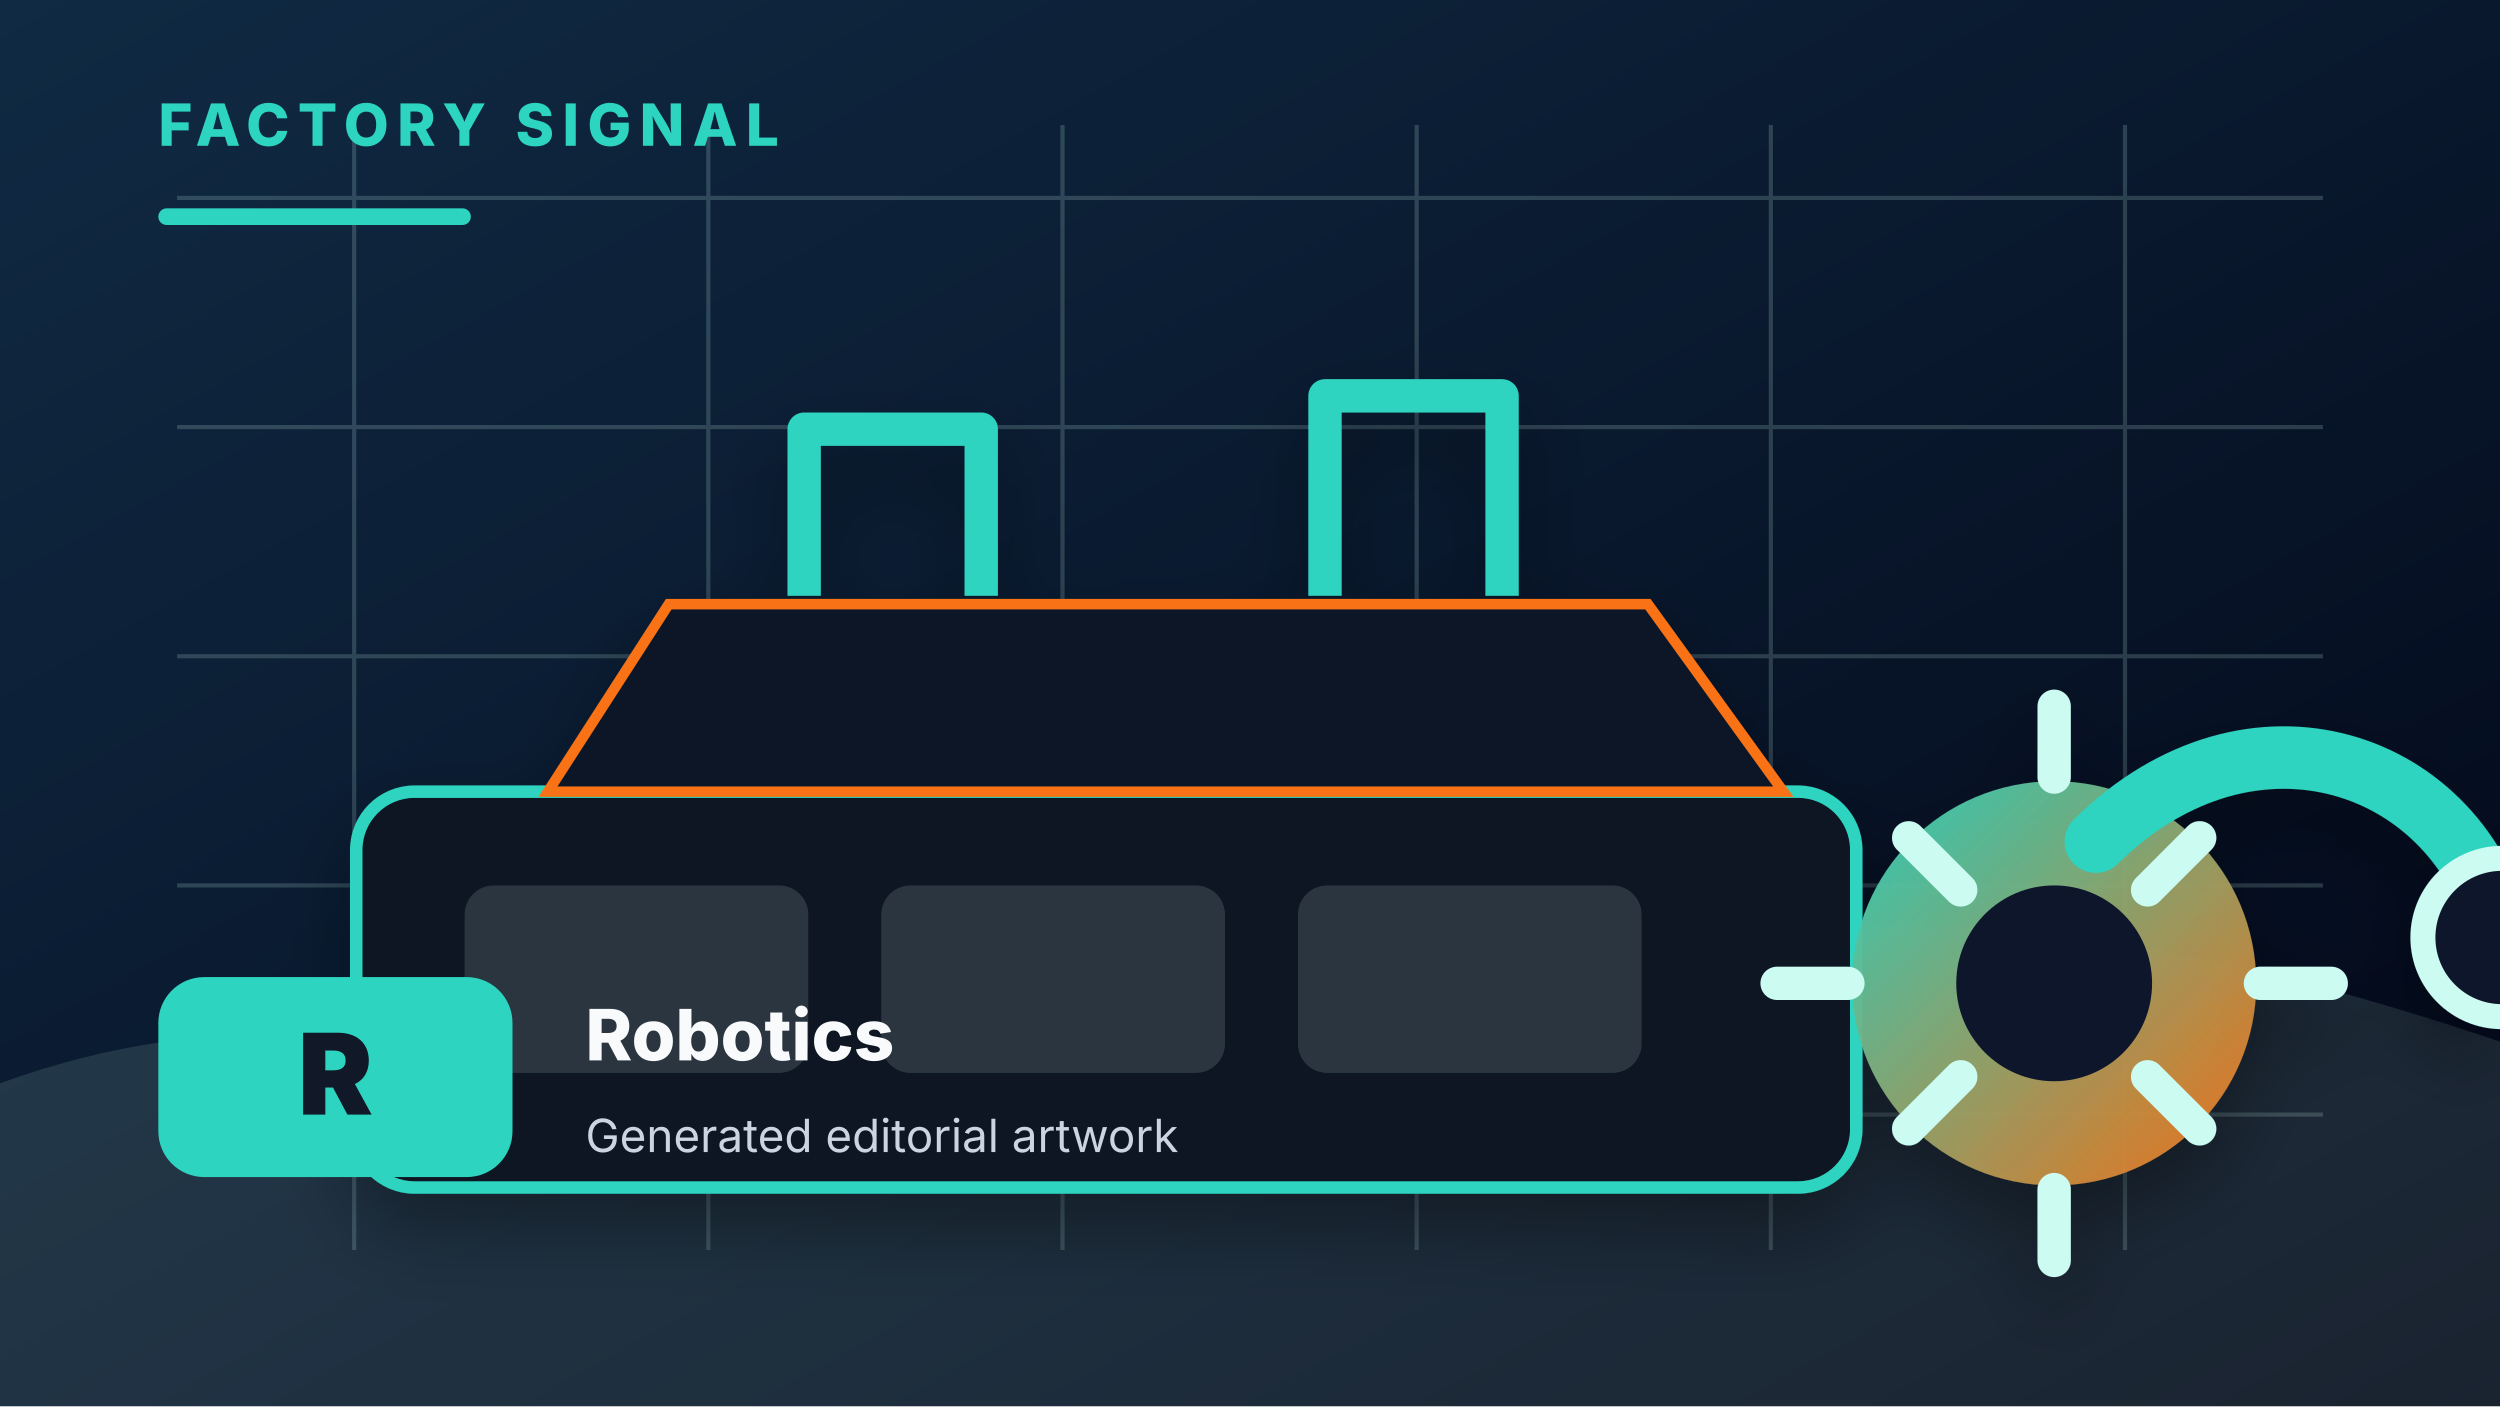
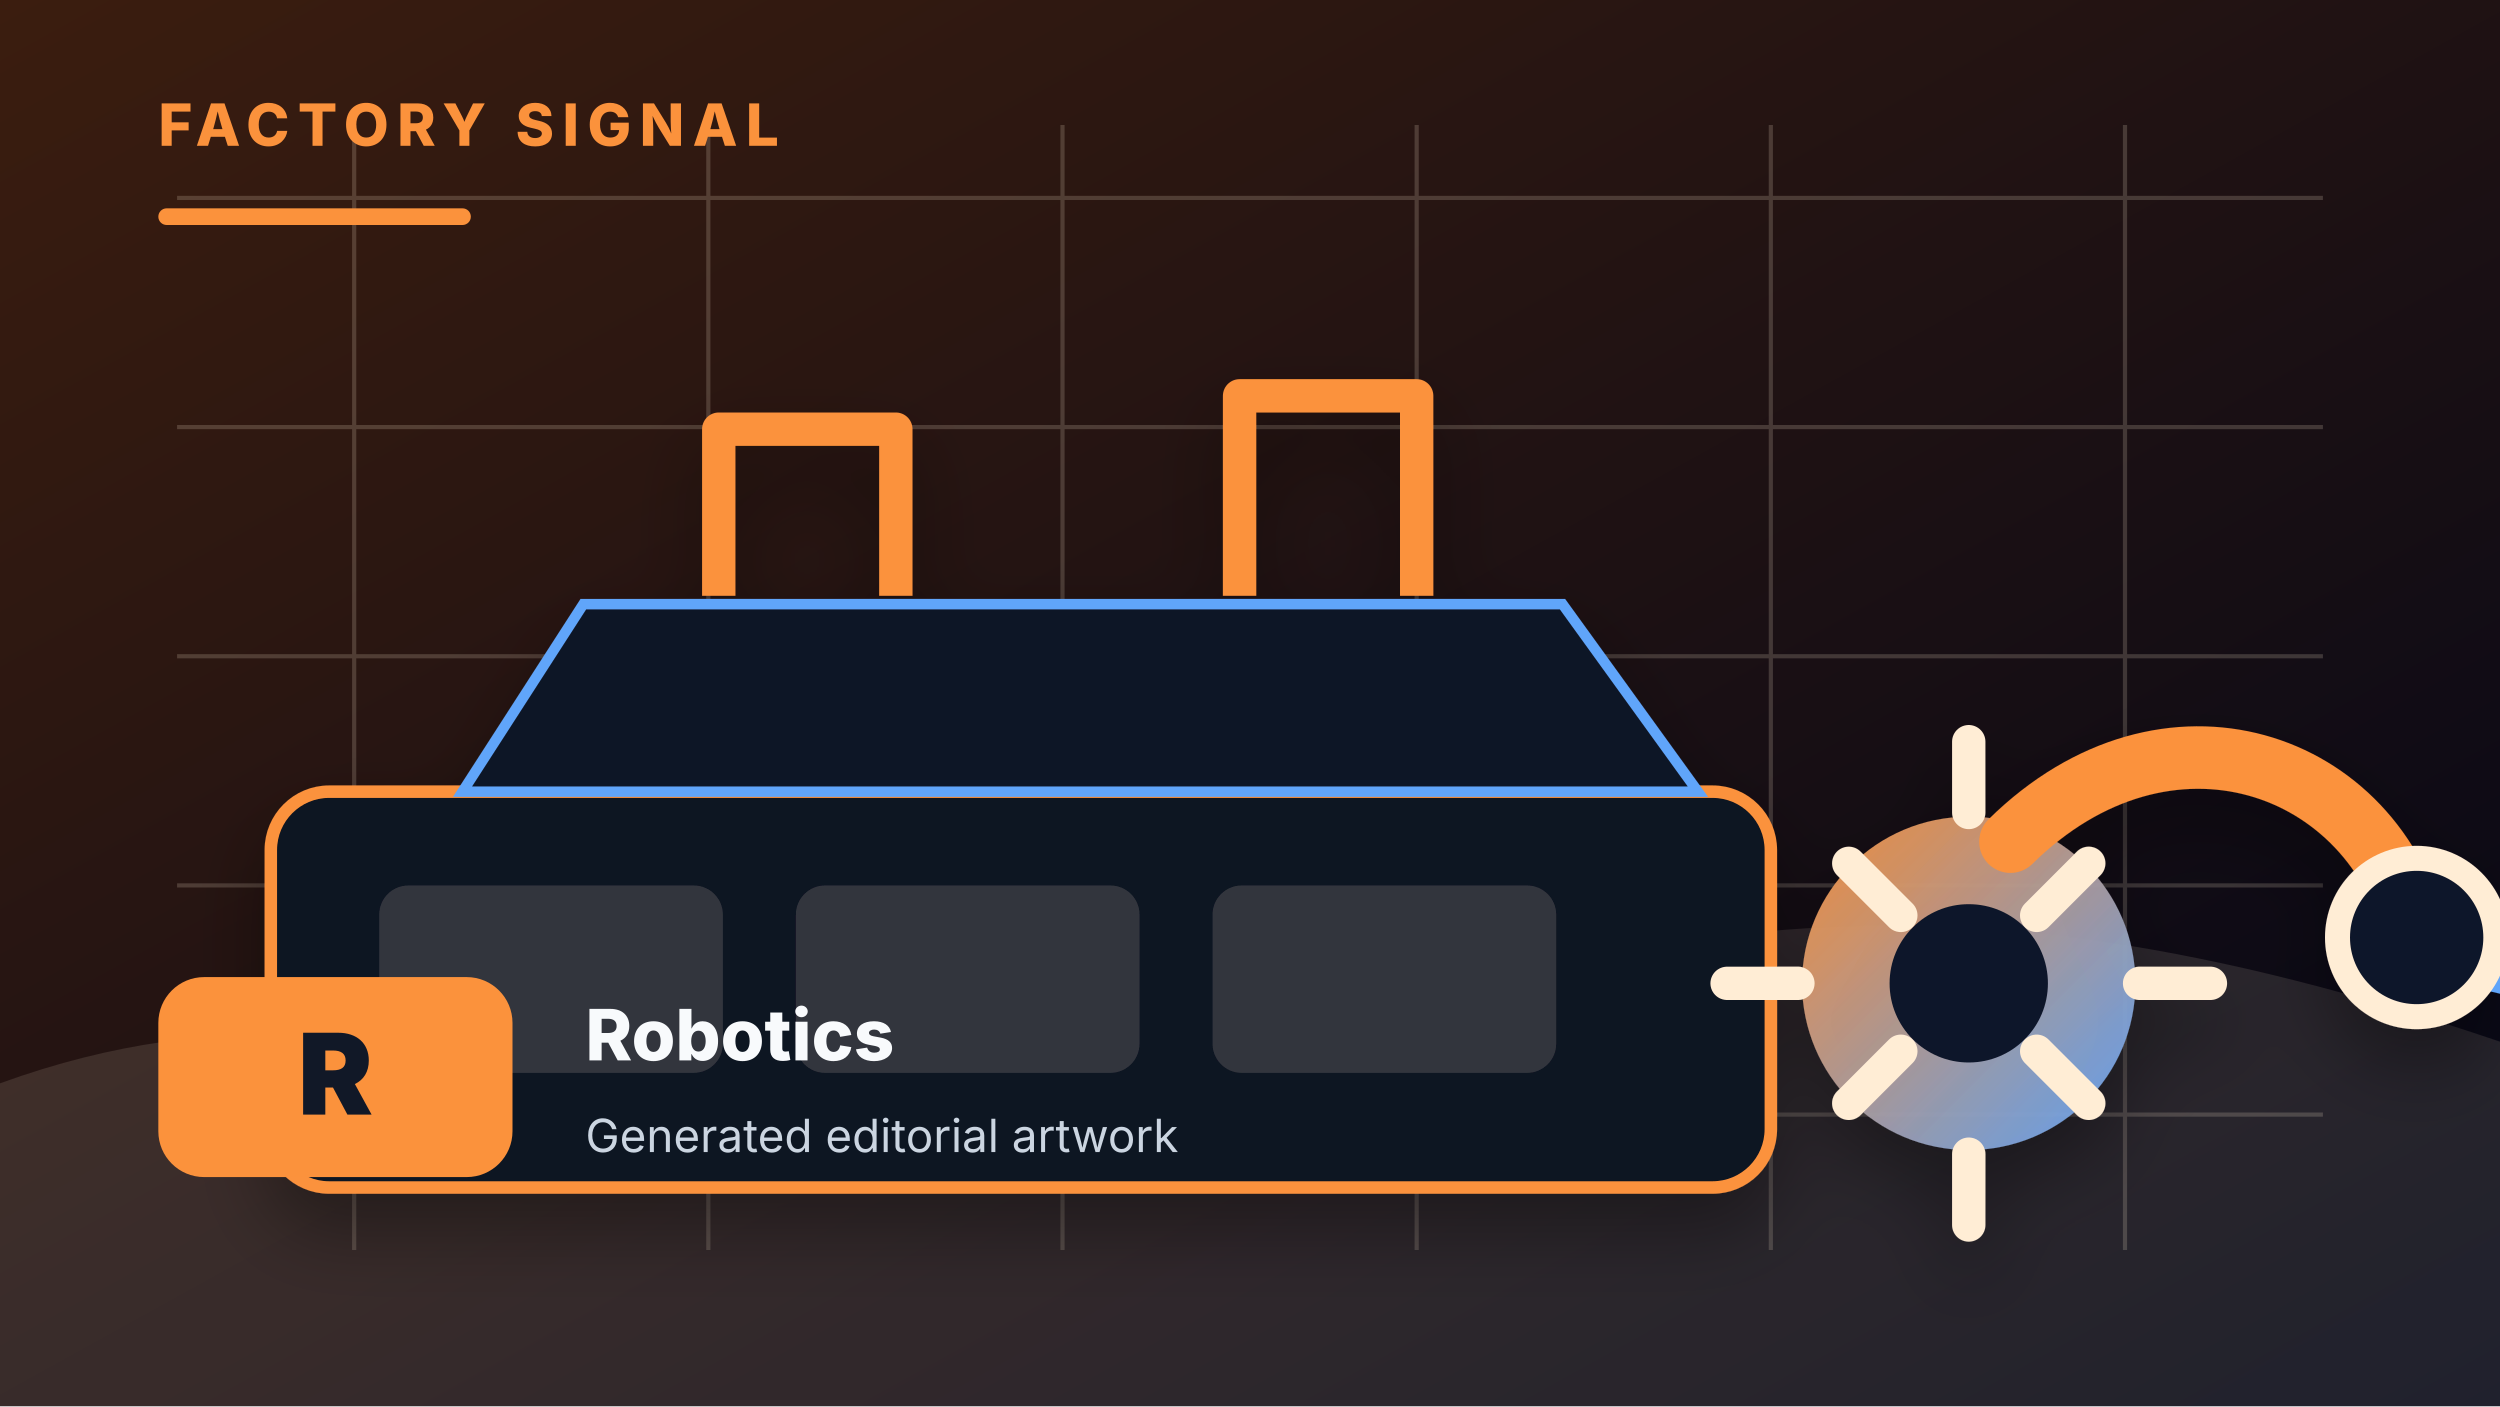
- <svg xmlns="http://www.w3.org/2000/svg" viewBox="0 0 1200 675" role="img" aria-labelledby="title desc">
-   <defs>
-     <linearGradient id="bg" x1="0" y1="0" x2="1" y2="1">
-       <stop offset="0" stop-color="#102a43" />
-       <stop offset="1" stop-color="#020617" />
-     </linearGradient>
-     <linearGradient id="accent" x1="0" y1="0" x2="1" y2="1">
-       <stop offset="0" stop-color="#2dd4bf" />
-       <stop offset="1" stop-color="#f97316" />
-     </linearGradient>
-     <filter id="shadow" x="-20%" y="-20%" width="140%" height="140%">
-       <feDropShadow dx="0" dy="18" stdDeviation="18" flood-color="#000000" flood-opacity="0.35" />
-     </filter>
-   </defs>
-   <rect width="1200" height="675" fill="url(#bg)" />
-   <path d="M0 520 C220 440 340 595 560 520 S920 405 1200 500 V675 H0Z" fill="#ccfbf1" opacity="0.12" />
-   <g opacity="0.18" stroke="#ccfbf1" stroke-width="2">
-     <path d="M85 95H1115M85 205H1115M85 315H1115M85 425H1115M85 535H1115" />
-     <path d="M170 60V600M340 60V600M510 60V600M680 60V600M850 60V600M1020 60V600" />
-   </g>
-   <g transform="translate(171 120)" filter="url(#shadow)">
-     <rect x="0" y="260" width="720" height="190" rx="28" fill="#0b1220" stroke="#2dd4bf" stroke-width="6" />
-     <rect x="52" y="305" width="165" height="90" rx="14" fill="#ccfbf1" opacity="0.16" />
-     <rect x="252" y="305" width="165" height="90" rx="14" fill="#ccfbf1" opacity="0.16" />
-     <rect x="452" y="305" width="165" height="90" rx="14" fill="#ccfbf1" opacity="0.16" />
-     <path d="M92 260 L150 170 H620 L685 260Z" fill="#111827" stroke="#f97316" stroke-width="5" />
-     <path d="M215 166 V86 H300 V166M465 166 V70 H550 V166" fill="none" stroke="#2dd4bf" stroke-width="16" stroke-linejoin="round" />
-     <circle cx="815" cy="352" r="97" fill="url(#accent)" opacity="0.95" />
-     <circle cx="815" cy="352" r="47" fill="#0f172a" />
-     <g stroke="#ccfbf1" stroke-width="16" stroke-linecap="round">
-       <path d="M815 219v34M815 485v-34M682 352h34M948 352h-34" />
-       <path d="M745.16 282.16l25 25M884.84 282.16l-25 25M745.16 421.84l25-25M884.84 421.84l-25-25" />
+ <svg xmlns="http://www.w3.org/2000/svg" width="1600" height="900" viewBox="0 0 1600 900" role="img" aria-labelledby="title desc">
+   <g transform="scale(1.333333)">
+     <defs>
+       <linearGradient id="bg" x1="0" y1="0" x2="1" y2="1">
+         <stop offset="0" stop-color="#3b1d0f" />
+         <stop offset="1" stop-color="#020617" />
+       </linearGradient>
+       <linearGradient id="accent" x1="0" y1="0" x2="1" y2="1">
+         <stop offset="0" stop-color="#fb923c" />
+         <stop offset="1" stop-color="#60a5fa" />
+       </linearGradient>
+       <filter id="shadow" x="-20%" y="-20%" width="140%" height="140%">
+         <feDropShadow dx="0" dy="18" stdDeviation="18" flood-color="#000000" flood-opacity="0.35" />
+       </filter>
+     </defs>
+     <rect width="1200" height="675" fill="url(#bg)" />
+     <path d="M0 520 C220 440 340 595 560 520 S920 405 1200 500 V675 H0Z" fill="#ffedd5" opacity="0.12" />
+     <g opacity="0.18" stroke="#ffedd5" stroke-width="2">
+       <path d="M85 95H1115M85 205H1115M85 315H1115M85 425H1115M85 535H1115" />
+       <path d="M170 60V600M340 60V600M510 60V600M680 60V600M850 60V600M1020 60V600" />
    </g>
-     <path d="M835 284 C910 210 1010 245 1030 330" fill="none" stroke="#2dd4bf" stroke-width="30" stroke-linecap="round" />
-     <path d="M1030 330 l252 58" stroke="#f97316" stroke-width="34" stroke-linecap="round" />
-     <circle cx="1030" cy="330" r="38" fill="#0f172a" stroke="#ccfbf1" stroke-width="12" />
-     <path d="M1282 388 l54 -35M1282 388 l46 45" stroke="#2dd4bf" stroke-width="18" stroke-linecap="round" />
-   </g>
-   <g transform="translate(76 70)">
-     <text x="0" y="0" fill="#2dd4bf" font-family="Inter, Arial, sans-serif" font-size="28" font-weight="800" letter-spacing="4">FACTORY SIGNAL</text>
-     <rect x="0" y="30" width="150" height="8" rx="4" fill="#2dd4bf" />
-   </g>
-   <g transform="translate(76 535)">
-     <rect x="0" y="-66" width="170" height="96" rx="22" fill="#2dd4bf" />
-     <text x="85" y="0" text-anchor="middle" fill="#111827" font-family="Inter, Arial, sans-serif" font-size="54" font-weight="900">R</text>
-     <text x="205" y="-26" fill="#f8fafc" font-family="Inter, Arial, sans-serif" font-size="34" font-weight="800">Robotics</text>
-     <text x="205" y="18" fill="#cbd5e1" font-family="Inter, Arial, sans-serif" font-size="22">Generated editorial artwork</text>
+     <g transform="translate(130 120)" filter="url(#shadow)">
+       <rect x="0" y="260" width="720" height="190" rx="28" fill="#0b1220" stroke="#fb923c" stroke-width="6" />
+       <rect x="52" y="305" width="165" height="90" rx="14" fill="#ffedd5" opacity="0.16" />
+       <rect x="252" y="305" width="165" height="90" rx="14" fill="#ffedd5" opacity="0.16" />
+       <rect x="452" y="305" width="165" height="90" rx="14" fill="#ffedd5" opacity="0.16" />
+       <path d="M92 260 L150 170 H620 L685 260Z" fill="#111827" stroke="#60a5fa" stroke-width="5" />
+       <path d="M215 166 V86 H300 V166M465 166 V70 H550 V166" fill="none" stroke="#fb923c" stroke-width="16" stroke-linejoin="round" />
+       <circle cx="815" cy="352" r="80" fill="url(#accent)" opacity="0.95" />
+       <circle cx="815" cy="352" r="38" fill="#0f172a" />
+       <g stroke="#ffedd5" stroke-width="16" stroke-linecap="round">
+         <path d="M815 236v34M815 468v-34M699 352h34M931 352h-34" />
+         <path d="M757.4 294.4l25 25M872.6 294.4l-25 25M757.4 409.6l25-25M872.6 409.6l-25-25" />
+       </g>
+       <path d="M835 284 C910 210 1010 245 1030 330" fill="none" stroke="#fb923c" stroke-width="30" stroke-linecap="round" />
+       <path d="M1030 330 l244 58" stroke="#60a5fa" stroke-width="34" stroke-linecap="round" />
+       <circle cx="1030" cy="330" r="38" fill="#0f172a" stroke="#ffedd5" stroke-width="12" />
+       <path d="M1274 388 l54 -35M1274 388 l46 45" stroke="#fb923c" stroke-width="18" stroke-linecap="round" />
+     </g>
+     <g transform="translate(76 70)">
+       <text x="0" y="0" fill="#fb923c" font-family="Inter, Arial, sans-serif" font-size="28" font-weight="800" letter-spacing="4">FACTORY SIGNAL</text>
+       <rect x="0" y="30" width="150" height="8" rx="4" fill="#fb923c" />
+     </g>
+     <g transform="translate(76 535)">
+       <rect x="0" y="-66" width="170" height="96" rx="22" fill="#fb923c" />
+       <text x="85" y="0" text-anchor="middle" fill="#111827" font-family="Inter, Arial, sans-serif" font-size="54" font-weight="900">R</text>
+       <text x="205" y="-26" fill="#f8fafc" font-family="Inter, Arial, sans-serif" font-size="34" font-weight="800">Robotics</text>
+       <text x="205" y="18" fill="#cbd5e1" font-family="Inter, Arial, sans-serif" font-size="22">Generated editorial artwork</text>
+     </g>
  </g>
</svg>
